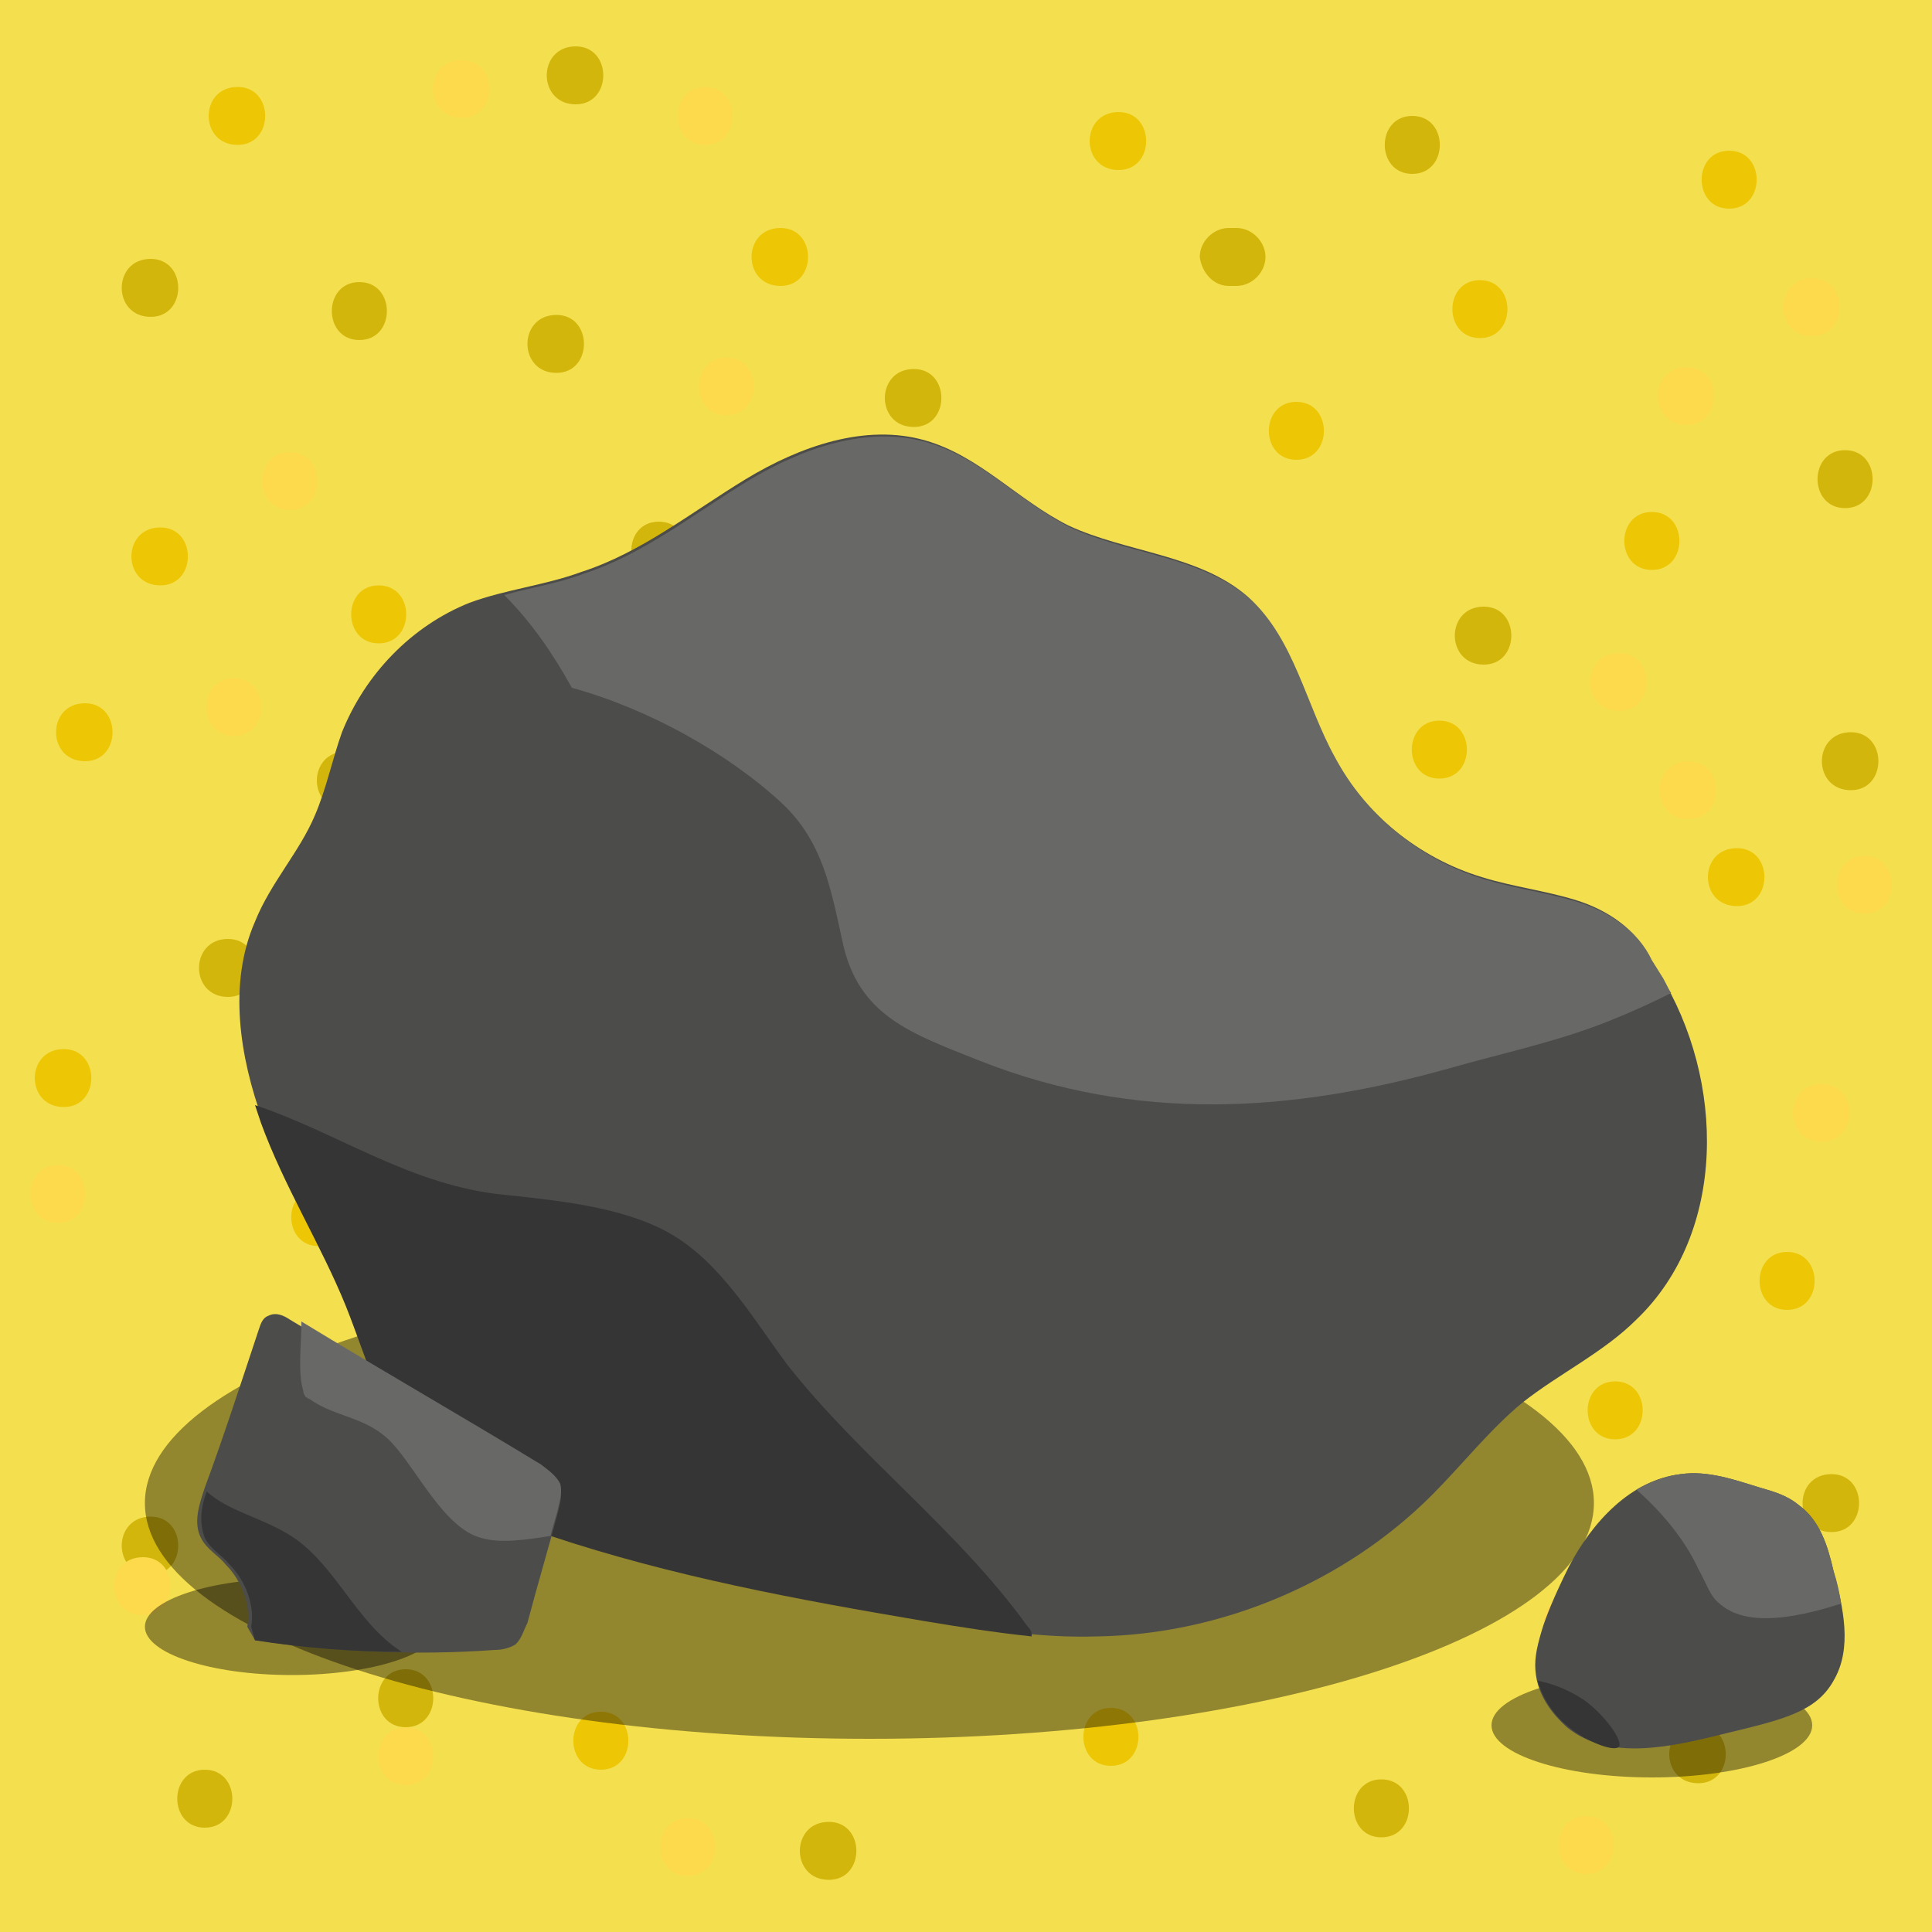
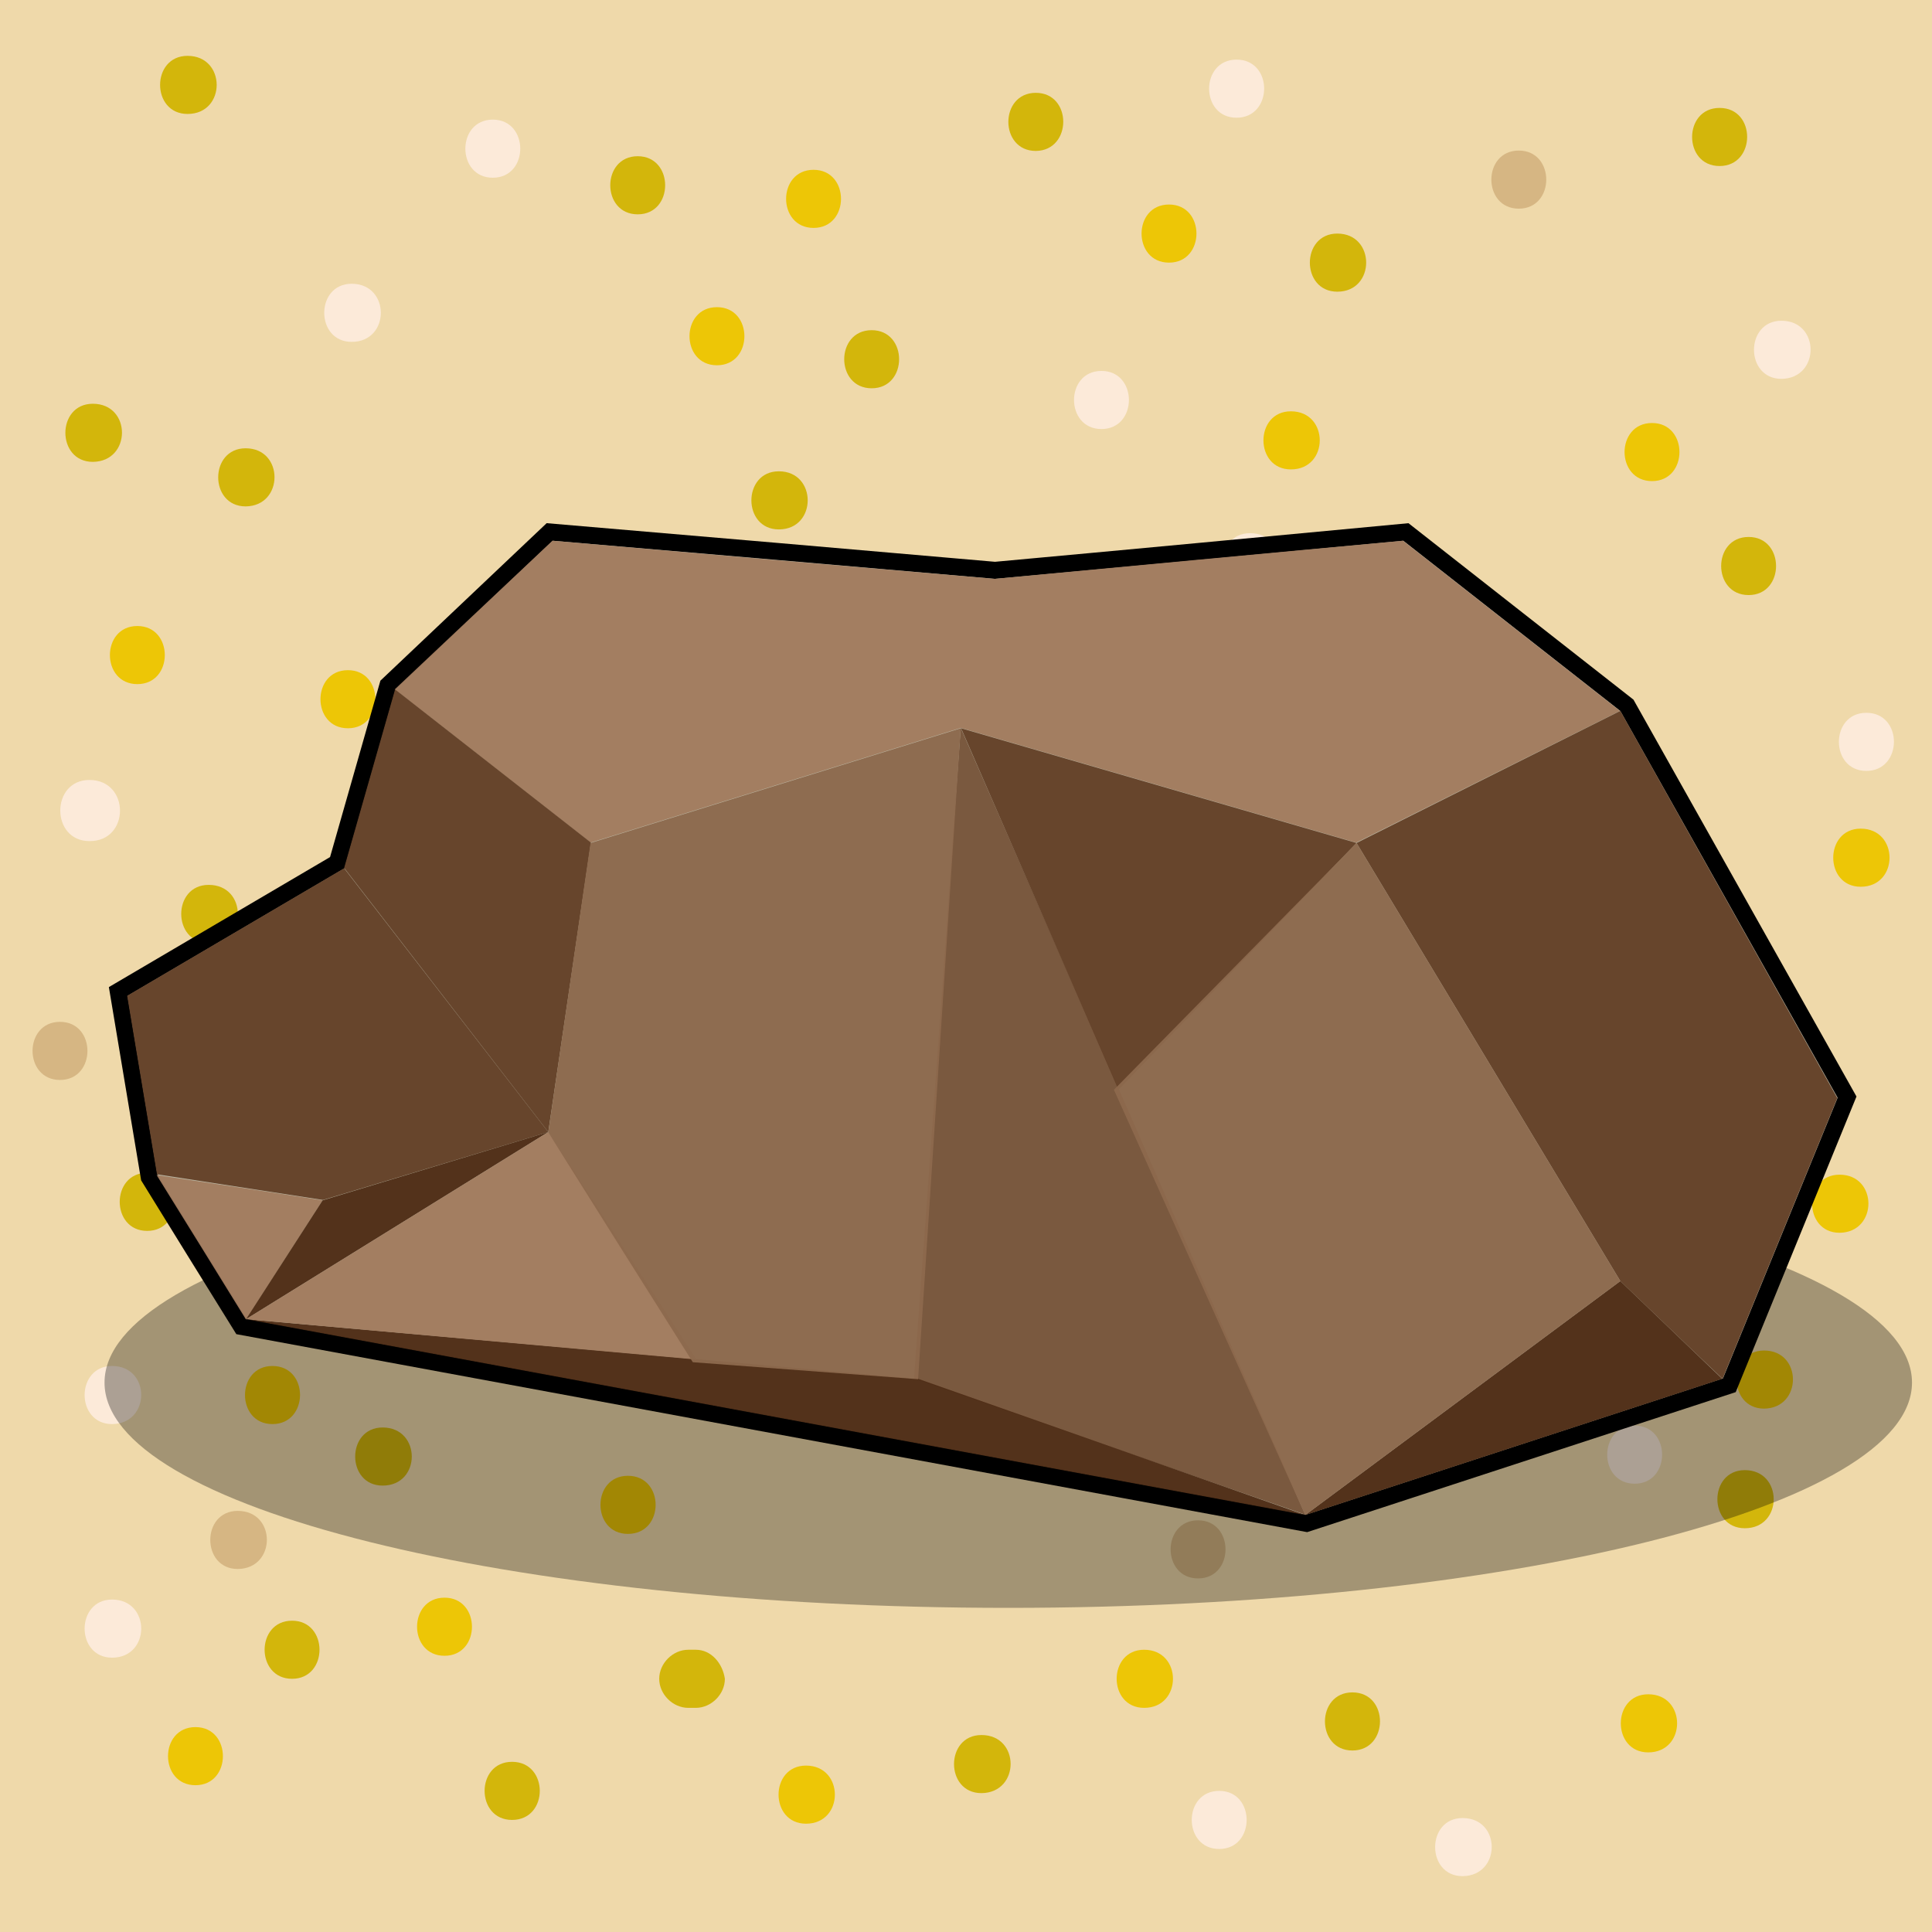
- <svg xmlns="http://www.w3.org/2000/svg" version="1.1" id="Слой_1" x="0px" y="0px" viewBox="0 0 100 100" style="enable-background:new 0 0 100 100;" xml:space="preserve">
+ <svg xmlns="http://www.w3.org/2000/svg" version="1.1" id="Слой_1" x="0px" y="0px" viewBox="0 0 512 512" style="enable-background:new 0 0 512 512;" xml:space="preserve">
  <style type="text/css">
- 	.st0{fill:#F4E04E;}
+ 	.st0{fill:#EFD9AA;}
	.st1{fill:none;stroke:#D3B60B;stroke-miterlimit:10;}
	.st2{fill:#D3B60B;}
	.st3{fill:#EDC606;}
- 	.st4{fill:#FCDA4C;}
- 	.st5{opacity:0.4;}
- 	.st6{fill:#4C4C4B;}
- 	.st7{fill:#686866;}
- 	.st8{fill:#353535;}
+ 	.st4{fill:#D6B683;}
+ 	.st5{fill:#FCEAD9;}
+ 	.st6{fill:#7F7F7F;}
+ 	.st7{opacity:0.32;}
+ 	.st8{fill:#4F2D16;stroke:#000000;stroke-width:9;stroke-miterlimit:10;}
+ 	.st9{opacity:0.96;fill:#C1BDAA;}
+ 	.st10{opacity:0.96;fill:#A27C5F;}
+ 	.st11{opacity:0.96;fill:#7F7F7F;}
+ 	.st12{opacity:0.96;fill:#644128;}
+ 	.st13{opacity:0.96;fill:#78553B;}
+ 	.st14{opacity:0.96;fill:#4F2D16;}
+ 	.st15{opacity:0.96;fill:#8D694D;}
</style>
-   <rect class="st0" width="100" height="100" />
-   <path class="st1" d="M45,50.8" />
-   <g>
-     <g>
-       <path class="st2" d="M47.3,22.1c1.9,0,1.9-3,0-3C45.3,19.1,45.3,22.1,47.3,22.1L47.3,22.1z" />
-     </g>
-   </g>
-   <g>
-     <g>
-       <path class="st2" d="M72,77.1c1.9,0,1.9-3,0-3S70.1,77.1,72,77.1L72,77.1z" />
-     </g>
-   </g>
-   <g>
-     <g>
-       <path class="st2" d="M71.5,95.1c1.9,0,1.9-3,0-3S69.6,95.1,71.5,95.1L71.5,95.1z" />
-     </g>
-   </g>
-   <g>
-     <g>
-       <path class="st2" d="M64.9,46c1.9,0,1.9-3,0-3C62.9,43,62.9,46,64.9,46L64.9,46z" />
-     </g>
-   </g>
-   <g>
-     <g>
-       <path class="st2" d="M72.8,57.6c1.9,0,1.9-3,0-3C70.8,54.6,70.8,57.6,72.8,57.6L72.8,57.6z" />
-     </g>
-   </g>
-   <g>
-     <g>
-       <path class="st2" d="M76.8,34.4c1.9,0,1.9-3,0-3C74.8,31.4,74.8,34.4,76.8,34.4L76.8,34.4z" />
-     </g>
-   </g>
-   <g>
-     <g>
-       <path class="st2" d="M95.5,26.3c1.9,0,1.9-3,0-3S93.6,26.3,95.5,26.3L95.5,26.3z" />
-     </g>
-   </g>
-   <g>
-     <g>
-       <path class="st2" d="M63.6,14.8c0.1,0,0.3,0,0.4,0c0.8,0,1.5-0.7,1.5-1.5s-0.7-1.5-1.5-1.5c-0.1,0-0.3,0-0.4,0    c-0.8,0-1.5,0.7-1.5,1.5C62.2,14.1,62.8,14.8,63.6,14.8L63.6,14.8z" />
-     </g>
-   </g>
-   <g>
-     <g>
-       <path class="st2" d="M37.4,74.1c1.9,0,1.9-3,0-3C35.4,71.1,35.4,74.1,37.4,74.1L37.4,74.1z" />
-     </g>
-   </g>
-   <g>
-     <g>
-       <path class="st2" d="M10.6,94.6c1.9,0,1.9-3,0-3S8.7,94.6,10.6,94.6L10.6,94.6z" />
-     </g>
-   </g>
-   <g>
-     <g>
-       <path class="st2" d="M32.1,60.4c1.9,0,1.9-3,0-3C30.2,57.4,30.2,60.4,32.1,60.4L32.1,60.4z" />
-     </g>
-   </g>
-   <g>
-     <g>
-       <path class="st2" d="M7.8,81.5c1.9,0,1.9-3,0-3C5.8,78.5,5.8,81.5,7.8,81.5L7.8,81.5z" />
-     </g>
-   </g>
-   <g>
-     <g>
-       <path class="st2" d="M21,89.4c1.9,0,1.9-3,0-3S19.1,89.4,21,89.4L21,89.4z" />
-     </g>
-   </g>
-   <g>
-     <g>
-       <path class="st2" d="M87.9,92.3c1.9,0,1.9-3,0-3C85.9,89.3,85.9,92.3,87.9,92.3L87.9,92.3z" />
-     </g>
-   </g>
-   <g>
-     <g>
-       <path class="st2" d="M50.6,84.1c1.9,0,1.9-3,0-3C48.7,81.1,48.7,84.1,50.6,84.1L50.6,84.1z" />
-     </g>
-   </g>
-   <g>
-     <g>
-       <path class="st2" d="M60.3,79.8c1.9,0,1.9-3,0-3C58.3,76.8,58.3,79.8,60.3,79.8L60.3,79.8z" />
-     </g>
-   </g>
-   <g>
-     <g>
-       <path class="st2" d="M94.8,79.3c1.9,0,1.9-3,0-3C92.8,76.3,92.8,79.3,94.8,79.3L94.8,79.3z" />
-     </g>
-   </g>
-   <g>
-     <g>
-       <path class="st2" d="M28.8,19.3c1.9,0,1.9-3,0-3C26.8,16.3,26.8,19.3,28.8,19.3L28.8,19.3z" />
-     </g>
-   </g>
-   <g>
-     <g>
-       <path class="st2" d="M60,33.5c1.9,0,1.9-3,0-3S58.1,33.5,60,33.5L60,33.5z" />
-     </g>
-   </g>
-   <g>
-     <g>
-       <path class="st2" d="M47.6,47.9c1.9,0,1.9-3,0-3C45.7,44.9,45.7,47.9,47.6,47.9L47.6,47.9z" />
-     </g>
-   </g>
-   <g>
-     <g>
-       <path class="st2" d="M34.1,30c1.9,0,1.9-3,0-3C32.2,27,32.2,30,34.1,30L34.1,30z" />
-     </g>
-   </g>
-   <g>
-     <g>
-       <path class="st2" d="M18.6,17.6c1.9,0,1.9-3,0-3S16.7,17.6,18.6,17.6L18.6,17.6z" />
-     </g>
-   </g>
-   <g>
-     <g>
-       <path class="st2" d="M7.8,16.4c1.9,0,1.9-3,0-3C5.8,13.4,5.8,16.4,7.8,16.4L7.8,16.4z" />
-     </g>
-   </g>
-   <g>
-     <g>
-       <path class="st2" d="M73.1,9c1.9,0,1.9-3,0-3S71.2,9,73.1,9L73.1,9z" />
-     </g>
-   </g>
-   <g>
-     <g>
-       <path class="st2" d="M11.8,51.6c1.9,0,1.9-3,0-3C9.8,48.6,9.8,51.6,11.8,51.6L11.8,51.6z" />
-     </g>
-   </g>
-   <g>
-     <g>
-       <path class="st3" d="M8.3,30.3c1.9,0,1.9-3,0-3C6.3,27.3,6.3,30.3,8.3,30.3L8.3,30.3z" />
-     </g>
-   </g>
-   <g>
-     <g>
-       <path class="st3" d="M32,47.3c1.9,0,1.9-3,0-3C30.1,44.3,30.1,47.3,32,47.3L32,47.3z" />
-     </g>
-   </g>
-   <g>
-     <g>
-       <path class="st3" d="M12.3,7.5c1.9,0,1.9-3,0-3C10.3,4.5,10.3,7.5,12.3,7.5L12.3,7.5z" />
-     </g>
-   </g>
-   <g>
-     <g>
-       <path class="st3" d="M46.4,33c1.9,0,1.9-3,0-3C44.4,30,44.4,33,46.4,33L46.4,33z" />
-     </g>
-   </g>
-   <g>
-     <g>
-       <path class="st3" d="M67.1,23.8c1.9,0,1.9-3,0-3S65.2,23.8,67.1,23.8L67.1,23.8z" />
-     </g>
-   </g>
-   <g>
-     <g>
-       <path class="st3" d="M85.5,29.5c1.9,0,1.9-3,0-3S83.6,29.5,85.5,29.5L85.5,29.5z" />
-     </g>
-   </g>
-   <g>
-     <g>
-       <path class="st3" d="M76.6,17.5c1.9,0,1.9-3,0-3S74.7,17.5,76.6,17.5L76.6,17.5z" />
-     </g>
-   </g>
-   <g>
-     <g>
-       <path class="st3" d="M89.5,10.8c1.9,0,1.9-3,0-3S87.6,10.8,89.5,10.8L89.5,10.8z" />
-     </g>
-   </g>
-   <g>
-     <g>
-       <path class="st3" d="M59.3,58.9c1.9,0,1.9-3,0-3C57.3,55.9,57.3,58.9,59.3,58.9L59.3,58.9z" />
-     </g>
-   </g>
-   <g>
-     <g>
-       <path class="st3" d="M22.9,52c1.9,0,1.9-3,0-3C20.9,49,20.9,52,22.9,52L22.9,52z" />
-     </g>
-   </g>
-   <g>
-     <g>
-       <path class="st3" d="M37,67c1.9,0,1.9-3,0-3S35.1,67,37,67L37,67z" />
-     </g>
-   </g>
-   <g>
-     <g>
-       <path class="st3" d="M31.1,91.6c1.9,0,1.9-3,0-3S29.2,91.6,31.1,91.6L31.1,91.6z" />
-     </g>
-   </g>
-   <g>
-     <g>
-       <path class="st3" d="M14.1,78.3c1.9,0,1.9-3,0-3S12.2,78.3,14.1,78.3L14.1,78.3z" />
-     </g>
-   </g>
-   <g>
-     <g>
-       <path class="st3" d="M49.8,70.9c1.9,0,1.9-3,0-3C47.8,67.9,47.8,70.9,49.8,70.9L49.8,70.9z" />
-     </g>
-   </g>
-   <g>
-     <g>
-       <path class="st3" d="M74.5,40.3c1.9,0,1.9-3,0-3S72.6,40.3,74.5,40.3L74.5,40.3z" />
-     </g>
-   </g>
-   <g>
-     <g>
-       <path class="st3" d="M57.5,91.4c1.9,0,1.9-3,0-3S55.6,91.4,57.5,91.4L57.5,91.4z" />
-     </g>
-   </g>
-   <g>
-     <g>
-       <path class="st3" d="M83.6,74.5c1.9,0,1.9-3,0-3S81.7,74.5,83.6,74.5L83.6,74.5z" />
-     </g>
-   </g>
-   <g>
-     <g>
-       <path class="st3" d="M89.9,46.9c1.9,0,1.9-3,0-3C87.9,43.9,87.9,46.9,89.9,46.9L89.9,46.9z" />
-     </g>
-   </g>
-   <g>
-     <g>
-       <path class="st3" d="M92.5,67.8c1.9,0,1.9-3,0-3S90.6,67.8,92.5,67.8L92.5,67.8z" />
-     </g>
-   </g>
-   <g>
-     <g>
-       <path class="st3" d="M19.6,33.3c1.9,0,1.9-3,0-3S17.7,33.3,19.6,33.3L19.6,33.3z" />
-     </g>
-   </g>
-   <g>
-     <g>
-       <path class="st3" d="M16.5,64.5c1.9,0,1.9-3,0-3S14.6,64.5,16.5,64.5L16.5,64.5z" />
-     </g>
-   </g>
-   <g>
-     <g>
-       <path class="st3" d="M3.3,57.3c1.9,0,1.9-3,0-3C1.3,54.3,1.3,57.3,3.3,57.3L3.3,57.3z" />
-     </g>
-   </g>
-   <g>
-     <g>
-       <path class="st3" d="M4.4,39.4c1.9,0,1.9-3,0-3C2.4,36.4,2.4,39.4,4.4,39.4L4.4,39.4z" />
-     </g>
-   </g>
-   <g>
-     <g>
-       <path class="st3" d="M40.4,14.8c1.9,0,1.9-3,0-3C38.4,11.8,38.4,14.8,40.4,14.8L40.4,14.8z" />
-     </g>
-   </g>
-   <g>
-     <g>
-       <path class="st3" d="M57.9,8.8c1.9,0,1.9-3,0-3C55.9,5.8,55.9,8.8,57.9,8.8L57.9,8.8z" />
-     </g>
-   </g>
-   <g>
-     <g>
-       <path class="st4" d="M37.6,21.5c1.9,0,1.9-3,0-3C35.7,18.5,35.7,21.5,37.6,21.5L37.6,21.5z" />
-     </g>
-   </g>
-   <g>
-     <g>
-       <path class="st4" d="M65.9,54.4c1.9,0,1.9-3,0-3C63.9,51.4,63.9,54.4,65.9,54.4L65.9,54.4z" />
-     </g>
-   </g>
-   <g>
-     <g>
-       <path class="st4" d="M80.6,53.4c1.9,0,1.9-3,0-3S78.7,53.4,80.6,53.4L80.6,53.4z" />
-     </g>
-   </g>
-   <g>
-     <g>
-       <path class="st4" d="M83.8,36.8c1.9,0,1.9-3,0-3C81.8,33.8,81.8,36.8,83.8,36.8L83.8,36.8z" />
-     </g>
-   </g>
-   <g>
-     <g>
-       <path class="st4" d="M49.8,64.5c1.9,0,1.9-3,0-3C47.8,61.5,47.8,64.5,49.8,64.5L49.8,64.5z" />
-     </g>
-   </g>
-   <g>
-     <g>
-       <path class="st4" d="M93.8,17.4c1.9,0,1.9-3,0-3C91.8,14.4,91.8,17.4,93.8,17.4L93.8,17.4z" />
-     </g>
-   </g>
-   <g>
-     <g>
-       <path class="st4" d="M87.3,22c1.9,0,1.9-3,0-3C85.3,19,85.3,22,87.3,22L87.3,22z" />
-     </g>
-   </g>
-   <g>
-     <g>
-       <path class="st4" d="M36.5,7.5c1.9,0,1.9-3,0-3S34.6,7.5,36.5,7.5L36.5,7.5z" />
-     </g>
-   </g>
-   <g>
-     <g>
-       <path class="st4" d="M81.4,85.5c1.9,0,1.9-3,0-3C79.4,82.5,79.4,85.5,81.4,85.5L81.4,85.5z" />
-     </g>
-   </g>
-   <g>
-     <g>
-       <path class="st4" d="M82.1,97c1.9,0,1.9-3,0-3S80.2,97,82.1,97L82.1,97z" />
-     </g>
-   </g>
-   <g>
-     <g>
-       <path class="st4" d="M42.6,62c1.9,0,1.9-3,0-3C40.7,59,40.7,62,42.6,62L42.6,62z" />
-     </g>
-   </g>
-   <g>
-     <g>
-       <path class="st4" d="M56.6,69c1.9,0,1.9-3,0-3C54.7,66,54.7,69,56.6,69L56.6,69z" />
-     </g>
-   </g>
-   <g>
-     <g>
-       <path class="st4" d="M21,92.4c1.9,0,1.9-3,0-3S19.1,92.4,21,92.4L21,92.4z" />
-     </g>
-   </g>
-   <g>
-     <g>
-       <path class="st4" d="M35.6,97.1c1.9,0,1.9-3,0-3C33.7,94.1,33.7,97.1,35.6,97.1L35.6,97.1z" />
-     </g>
-   </g>
-   <g>
-     <g>
-       <path class="st4" d="M7.4,83.6c1.9,0,1.9-3,0-3C5.4,80.6,5.4,83.6,7.4,83.6L7.4,83.6z" />
-     </g>
-   </g>
-   <g>
-     <g>
-       <path class="st4" d="M25.4,61.1c1.9,0,1.9-3,0-3C23.4,58.1,23.4,61.1,25.4,61.1L25.4,61.1z" />
-     </g>
-   </g>
-   <g>
-     <g>
-       <path class="st4" d="M34.9,72.6c1.9,0,1.9-3,0-3C32.9,69.6,32.9,72.6,34.9,72.6L34.9,72.6z" />
-     </g>
-   </g>
-   <g>
-     <g>
-       <path class="st4" d="M3,63.3c1.9,0,1.9-3,0-3S1.1,63.3,3,63.3L3,63.3z" />
-     </g>
-   </g>
-   <g>
-     <g>
-       <path class="st4" d="M15,26.4c1.9,0,1.9-3,0-3S13.1,26.4,15,26.4L15,26.4z" />
-     </g>
-   </g>
-   <g>
-     <g>
-       <path class="st4" d="M87.4,42.4c1.9,0,1.9-3,0-3C85.4,39.4,85.4,42.4,87.4,42.4L87.4,42.4z" />
-     </g>
-   </g>
-   <g>
-     <g>
-       <path class="st4" d="M94.3,59.1c1.9,0,1.9-3,0-3C92.3,56.1,92.3,59.1,94.3,59.1L94.3,59.1z" />
-     </g>
-   </g>
-   <g>
-     <g>
-       <path class="st4" d="M96.5,47.3c1.9,0,1.9-3,0-3S94.6,47.3,96.5,47.3L96.5,47.3z" />
-     </g>
-   </g>
-   <g>
-     <g>
-       <path class="st4" d="M23.9,6.1c1.9,0,1.9-3,0-3C21.9,3.1,21.9,6.1,23.9,6.1L23.9,6.1z" />
-     </g>
-   </g>
-   <g>
-     <g>
-       <path class="st4" d="M12.1,38.1c1.9,0,1.9-3,0-3S10.2,38.1,12.1,38.1L12.1,38.1z" />
-     </g>
-   </g>
-   <g>
-     <g>
-       <path class="st2" d="M17.9,41.9c1.9,0,1.9-3,0-3C15.9,38.9,15.9,41.9,17.9,41.9L17.9,41.9z" />
-     </g>
-   </g>
-   <g>
-     <g>
-       <path class="st2" d="M85.1,61.9c1.9,0,1.9-3,0-3S83.2,61.9,85.1,61.9L85.1,61.9z" />
-     </g>
-   </g>
-   <g>
-     <g>
-       <path class="st2" d="M95.8,40.9c1.9,0,1.9-3,0-3C93.8,37.9,93.8,40.9,95.8,40.9L95.8,40.9z" />
-     </g>
-   </g>
-   <g>
-     <g>
-       <path class="st2" d="M29.8,5.4c1.9,0,1.9-3,0-3C27.8,2.4,27.8,5.4,29.8,5.4L29.8,5.4z" />
-     </g>
-   </g>
-   <g>
-     <g>
-       <path class="st2" d="M42.9,97.3c1.9,0,1.9-3,0-3C40.9,94.3,40.9,97.3,42.9,97.3L42.9,97.3z" />
-     </g>
-   </g>
-   <ellipse id="shadow_2_" class="st5" cx="85.5" cy="89.3" rx="8.3" ry="2.7" />
-   <ellipse id="shadow_3_" class="st5" cx="15.1" cy="84.2" rx="7.6" ry="2.5" />
-   <ellipse id="shadow_1_" class="st5" cx="45" cy="77.8" rx="37.5" ry="12.2" />
-   <g>
-     <path class="st6" d="M85.4,49.6c-0.7-1.5-2.2-2.5-3.8-3c-1.6-0.5-3.3-0.7-4.9-1.2c-3.3-1-6.1-3.3-7.7-6.3c-1.5-2.7-2.1-6.1-4.4-8.2   c-2.5-2.2-6.3-2.3-9.3-3.7c-2.6-1.3-4.6-3.6-7.4-4.4c-3.1-0.9-6.5,0.3-9.3,2s-5.4,3.8-8.5,4.8c-1.9,0.7-3.9,0.9-5.8,1.6   c-3,1.2-5.4,3.7-6.6,6.7c-0.5,1.4-0.8,2.9-1.4,4.3c-0.8,1.9-2.3,3.5-3.1,5.5c-1.4,3.2-0.8,7,0.4,10.3s3.1,6.3,4.4,9.5   c1.2,3,2,6.3,4.4,8.6c1.7,1.6,3.9,2.5,6.2,3.3c6.3,2.1,12.8,3.3,19.3,4.4c2.9,0.5,5.9,1,8.9,0.9c6.4-0.1,12.8-2.8,17.3-7.3   c1.6-1.6,3-3.4,4.7-4.8c1.9-1.5,4.2-2.6,5.9-4.3c4.7-4.5,4.6-12.4,1.2-17.9L85.4,49.6z" />
-   </g>
-   <g>
-     <path class="st7" d="M40.5,41.6c2.1,2,2.5,4.4,3.1,7.1c0.8,3.9,3.6,4.8,7.1,6.2c8.1,3.2,16.1,2.7,24.3,0.4c2.8-0.8,5.7-1.4,8.4-2.5   c1-0.4,2.1-0.9,3.1-1.4l0,0c-0.2-0.3-0.3-0.6-0.5-0.9l-0.5-0.8c-0.7-1.5-2.2-2.5-3.8-3s-3.3-0.7-4.9-1.2c-3.3-1-6.1-3.3-7.7-6.3   c-1.5-2.7-2.1-6.1-4.4-8.2c-2.5-2.2-6.3-2.3-9.3-3.7c-2.6-1.3-4.6-3.6-7.4-4.4c-3.1-0.9-6.5,0.3-9.3,2s-5.4,3.8-8.5,4.8   c-1.3,0.5-2.7,0.7-4.1,1.1c1.4,1.4,2.5,3,3.5,4.8C33.6,36.7,37.7,39,40.5,41.6z" />
-   </g>
-   <g>
-     <path class="st8" d="M53.2,84.2c-3.6-5-8.6-8.7-12.4-13.5c-1.8-2.4-3.5-5.4-6.2-6.9c-2.5-1.4-6.1-1.7-8.9-2   c-4.7-0.6-8.3-3.2-12.5-4.6c0.1,0.3,0.2,0.6,0.3,0.9c1.2,3.3,3.1,6.3,4.4,9.5c1.2,3,2,6.3,4.4,8.6c1.7,1.6,3.9,2.5,6.2,3.3   c6.3,2.1,12.8,3.3,19.3,4.4c1.8,0.3,3.7,0.6,5.6,0.8C53.4,84.4,53.3,84.3,53.2,84.2z" />
-   </g>
-   <g>
-     <path class="st6" d="M81.1,89.4c2.2,1.8,5.5,1,8.3,0.3c2.9-0.7,4.6-1.1,5.5-2.7c1-1.7,0.5-3.8,0-5.7c-0.3-1.3-0.7-2.6-1.8-3.4   c-0.6-0.5-1.3-0.7-2-0.9c-1.3-0.4-2.7-0.9-4.1-0.7c-2.6,0.3-4.6,2.5-5.8,4.8c-0.7,1.4-1.2,2.6-1.4,3.3c-0.3,1-0.4,1.6-0.3,2.3   C79.7,88.2,80.9,89.2,81.1,89.4z" />
-   </g>
-   <g>
-     <path class="st8" d="M83.8,90.4c0.2-0.3-0.7-1.6-1.8-2.4c-0.9-0.6-1.8-0.9-2.4-1c0.3,1.2,1.2,2.1,1.5,2.3c0,0,0,0,0.1,0.1   C82.2,90.2,83.6,90.7,83.8,90.4z" />
-   </g>
-   <g>
-     <path class="st7" d="M87.9,81.2c0.5,0.9,0.6,1.4,1.1,1.8c0.9,0.8,2.6,1.2,6.3,0c-0.1-0.6-0.2-1.1-0.4-1.7c-0.3-1.3-0.7-2.6-1.8-3.4   c-0.6-0.5-1.3-0.7-2-0.9c-1.3-0.4-2.7-0.9-4.1-0.7c-0.8,0.1-1.6,0.4-2.3,0.8C86.4,78.6,87.4,80.1,87.9,81.2z" />
-   </g>
-   <g>
-     <g>
-       <path class="st6" d="M13.2,84.9c4.1,0.6,8.3,0.8,12.4,0.5c0.4,0,0.8-0.1,1.1-0.3c0.3-0.3,0.4-0.7,0.6-1.1c0.5-1.9,1.1-3.9,1.6-5.8    c0.1-0.4,0.2-0.8,0.1-1.2c-0.2-0.4-0.6-0.7-1-1c-4.3-2.6-8.7-5.1-13-7.7c-0.3-0.2-0.7-0.4-1.1-0.2c-0.3,0.1-0.4,0.4-0.5,0.7    c-0.9,2.7-1.8,5.5-2.8,8.2c-0.3,0.9-0.6,1.8-0.2,2.6c0.3,0.6,0.9,0.9,1.3,1.4c0.8,0.8,1.3,2.1,1.1,3.2" />
-     </g>
-     <g>
-       <path class="st7" d="M15.7,72c0,0.2,0.1,0.2,0.1,0.3c0.1,0,0.1,0.1,0.2,0.1c1.4,1,3,0.9,4.3,2.3s2.7,4.4,4.6,4.9    c1,0.3,2.3,0.1,3.6-0.1c0.1-0.5,0.3-1,0.4-1.5c0.1-0.4,0.2-0.8,0.1-1.2c-0.2-0.4-0.6-0.7-1-1c-4.1-2.5-8.3-4.9-12.4-7.4    C15.6,69.7,15.4,71,15.7,72z" />
-     </g>
-     <g>
-       <path class="st8" d="M14.9,79.4c-1.5-0.9-3.1-1.2-4.2-2.2c-0.3,0.8-0.4,1.6-0.1,2.4c0.3,0.6,0.9,0.9,1.3,1.4    c0.8,0.8,1.3,2.1,1.1,3.2l0.2,0.7c2.5,0.4,5.1,0.6,7.6,0.6C18.4,84,17.3,80.8,14.9,79.4z" />
-     </g>
+   <rect x="-1" class="st0" width="513" height="513" />
+   <path class="st1" d="M229.9,260.6" />
+   <g>
+     <g>
+       <path class="st2" d="M462.4,389.6c-9.7,0-9.7,15.4,0,15.4C472.6,405,472.6,389.6,462.4,389.6L462.4,389.6z" />
+     </g>
+   </g>
+   <g>
+     <g>
+       <path class="st2" d="M254,220.6c-9.7,0-9.7,15.4,0,15.4C263.7,236,263.7,220.6,254,220.6L254,220.6z" />
+     </g>
+   </g>
+   <g>
+     <g>
+       <path class="st2" d="M231,87.5c-9.7,0-9.7,15.4,0,15.4S240.7,87.5,231,87.5L231,87.5z" />
+     </g>
+   </g>
+   <g>
+     <g>
+       <path class="st2" d="M65.1,118.8c-9.7,0-9.7,15.4,0,15.4C75.3,134.1,75.3,118.8,65.1,118.8L65.1,118.8z" />
+     </g>
+   </g>
+   <g>
+     <g>
+       <path class="st2" d="M137.3,218.1c-9.7,0-9.7,15.4,0,15.4C147.5,233.4,147.5,218.1,137.3,218.1L137.3,218.1z" />
+     </g>
+   </g>
+   <g>
+     <g>
+       <path class="st2" d="M55.3,234.5c-9.7,0-9.7,15.4,0,15.4C65.6,249.8,65.6,234.5,55.3,234.5L55.3,234.5z" />
+     </g>
+   </g>
+   <g>
+     <g>
+       <path class="st2" d="M77.4,429.5c-9.7,0-9.7,15.4,0,15.4S87.1,429.5,77.4,429.5L77.4,429.5z" />
+     </g>
+   </g>
+   <g>
+     <g>
+       <path class="st2" d="M184.4,437.2c-0.5,0-1.5,0-2,0c-4.1,0-7.7,3.6-7.7,7.7s3.6,7.7,7.7,7.7c0.5,0,1.5,0,2,0    c4.1,0,7.7-3.6,7.7-7.7C191.5,440.8,188.5,437.2,184.4,437.2L184.4,437.2z" />
+     </g>
+   </g>
+   <g>
+     <g>
+       <path class="st2" d="M354.4,61.9c-9.7,0-9.7,15.4,0,15.4C364.6,77.3,364.6,61.9,354.4,61.9L354.4,61.9z" />
+     </g>
+   </g>
+   <g>
+     <g>
+       <path class="st2" d="M455.7,28.6c-9.7,0-9.7,15.4,0,15.4S465.5,28.6,455.7,28.6L455.7,28.6z" />
+     </g>
+   </g>
+   <g>
+     <g>
+       <path class="st2" d="M463.4,142.3c-9.7,0-9.7,15.4,0,15.4S473.1,142.3,463.4,142.3L463.4,142.3z" />
+     </g>
+   </g>
+   <g>
+     <g>
+       <path class="st2" d="M377.9,146.9c-9.7,0-9.7,15.4,0,15.4C388.1,162.3,388.1,146.9,377.9,146.9L377.9,146.9z" />
+     </g>
+   </g>
+   <g>
+     <g>
+       <path class="st2" d="M274.5,24.6c-9.7,0-9.7,15.4,0,15.4C284.2,39.9,284.2,24.6,274.5,24.6L274.5,24.6z" />
+     </g>
+   </g>
+   <g>
+     <g>
+       <path class="st2" d="M49.7,14.8c-9.7,0-9.7,15.4,0,15.4C60,30.2,60,14.8,49.7,14.8L49.7,14.8z" />
+     </g>
+   </g>
+   <g>
+     <g>
+       <path class="st2" d="M169,41.4c-9.7,0-9.7,15.4,0,15.4C178.7,56.8,178.7,41.4,169,41.4L169,41.4z" />
+     </g>
+   </g>
+   <g>
+     <g>
+       <path class="st2" d="M206.4,124.9c-9.7,0-9.7,15.4,0,15.4C216.6,140.3,216.6,124.9,206.4,124.9L206.4,124.9z" />
+     </g>
+   </g>
+   <g>
+     <g>
+       <path class="st2" d="M24.6,107c-9.7,0-9.7,15.4,0,15.4C34.9,122.3,34.9,107,24.6,107L24.6,107z" />
+     </g>
+   </g>
+   <g>
+     <g>
+       <path class="st2" d="M101.4,378.3c-9.7,0-9.7,15.4,0,15.4C111.7,393.7,111.7,378.3,101.4,378.3L101.4,378.3z" />
+     </g>
+   </g>
+   <g>
+     <g>
+       <path class="st2" d="M39,310.8c-9.7,0-9.7,15.4,0,15.4S48.7,310.8,39,310.8L39,310.8z" />
+     </g>
+   </g>
+   <g>
+     <g>
+       <path class="st2" d="M307.2,359.9c-9.7,0-9.7,15.4,0,15.4C317,375.3,317,359.9,307.2,359.9L307.2,359.9z" />
+     </g>
+   </g>
+   <g>
+     <g>
+       <path class="st2" d="M186.9,308.2c-9.7,0-9.7,15.4,0,15.4C196.7,323.6,196.7,308.2,186.9,308.2L186.9,308.2z" />
+     </g>
+   </g>
+   <g>
+     <g>
+       <path class="st2" d="M358.4,448.5c-9.7,0-9.7,15.4,0,15.4S368.2,448.5,358.4,448.5L358.4,448.5z" />
+     </g>
+   </g>
+   <g>
+     <g>
+       <path class="st2" d="M260.1,459.8c-9.7,0-9.7,15.4,0,15.4C270.4,475.1,270.4,459.8,260.1,459.8L260.1,459.8z" />
+     </g>
+   </g>
+   <g>
+     <g>
+       <path class="st2" d="M135.7,466.9c-9.7,0-9.7,15.4,0,15.4C145.5,482.3,145.5,466.9,135.7,466.9L135.7,466.9z" />
+     </g>
+   </g>
+   <g>
+     <g>
+       <path class="st2" d="M449.6,248.8c-9.7,0-9.7,15.4,0,15.4C459.8,264.2,459.8,248.8,449.6,248.8L449.6,248.8z" />
+     </g>
+   </g>
+   <g>
+     <g>
+       <path class="st3" d="M467.5,357.9c-9.7,0-9.7,15.4,0,15.4C477.7,373.2,477.7,357.9,467.5,357.9L467.5,357.9z" />
+     </g>
+   </g>
+   <g>
+     <g>
+       <path class="st3" d="M346.2,270.8c-9.7,0-9.7,15.4,0,15.4S355.9,270.8,346.2,270.8L346.2,270.8z" />
+     </g>
+   </g>
+   <g>
+     <g>
+       <path class="st3" d="M436.8,449c-9.7,0-9.7,15.4,0,15.4C447,464.4,447,449,436.8,449L436.8,449z" />
+     </g>
+   </g>
+   <g>
+     <g>
+       <path class="st3" d="M246.8,333.8c-9.7,0-9.7,15.4,0,15.4C257.1,349.2,257.1,333.8,246.8,333.8L246.8,333.8z" />
+     </g>
+   </g>
+   <g>
+     <g>
+       <path class="st3" d="M166.4,391.1c-9.7,0-9.7,15.4,0,15.4C176.2,406.5,176.2,391.1,166.4,391.1L166.4,391.1z" />
+     </g>
+   </g>
+   <g>
+     <g>
+       <path class="st3" d="M72.2,362c-9.7,0-9.7,15.4,0,15.4S82,362,72.2,362L72.2,362z" />
+     </g>
+   </g>
+   <g>
+     <g>
+       <path class="st3" d="M117.8,423.4c-9.7,0-9.7,15.4,0,15.4S127.5,423.4,117.8,423.4L117.8,423.4z" />
+     </g>
+   </g>
+   <g>
+     <g>
+       <path class="st3" d="M51.8,457.7c-9.7,0-9.7,15.4,0,15.4S61.5,457.7,51.8,457.7L51.8,457.7z" />
+     </g>
+   </g>
+   <g>
+     <g>
+       <path class="st3" d="M170.5,267.8c-9.7,0-9.7,15.4,0,15.4C180.8,283.1,180.8,267.8,170.5,267.8L170.5,267.8z" />
+     </g>
+   </g>
+   <g>
+     <g>
+       <path class="st3" d="M264.8,246.8c-9.7,0-9.7,15.4,0,15.4C275,262.1,275,246.8,264.8,246.8L264.8,246.8z" />
+     </g>
+   </g>
+   <g>
+     <g>
+       <path class="st3" d="M320.6,170c-9.7,0-9.7,15.4,0,15.4S330.3,170,320.6,170L320.6,170z" />
+     </g>
+   </g>
+   <g>
+     <g>
+       <path class="st3" d="M309.8,54.2c-9.7,0-9.7,15.4,0,15.4S319.5,54.2,309.8,54.2L309.8,54.2z" />
+     </g>
+   </g>
+   <g>
+     <g>
+       <path class="st3" d="M437.8,112.1c-9.7,0-9.7,15.4,0,15.4S447.5,112.1,437.8,112.1L437.8,112.1z" />
+     </g>
+   </g>
+   <g>
+     <g>
+       <path class="st3" d="M342.1,109c-9.7,0-9.7,15.4,0,15.4C352.3,124.4,352.3,109,342.1,109L342.1,109z" />
+     </g>
+   </g>
+   <g>
+     <g>
+       <path class="st3" d="M190,81.4c-9.7,0-9.7,15.4,0,15.4S199.7,81.4,190,81.4L190,81.4z" />
+     </g>
+   </g>
+   <g>
+     <g>
+       <path class="st3" d="M215.6,45c-9.7,0-9.7,15.4,0,15.4S225.3,45,215.6,45L215.6,45z" />
+     </g>
+   </g>
+   <g>
+     <g>
+       <path class="st3" d="M92.2,177.6c-9.7,0-9.7,15.4,0,15.4S101.9,177.6,92.2,177.6L92.2,177.6z" />
+     </g>
+   </g>
+   <g>
+     <g>
+       <path class="st3" d="M49.7,272.9c-9.7,0-9.7,15.4,0,15.4C60,288.2,60,272.9,49.7,272.9L49.7,272.9z" />
+     </g>
+   </g>
+   <g>
+     <g>
+       <path class="st3" d="M36.4,165.9c-9.7,0-9.7,15.4,0,15.4S46.1,165.9,36.4,165.9L36.4,165.9z" />
+     </g>
+   </g>
+   <g>
+     <g>
+       <path class="st3" d="M409.6,342.5c-9.7,0-9.7,15.4,0,15.4S419.4,342.5,409.6,342.5L409.6,342.5z" />
+     </g>
+   </g>
+   <g>
+     <g>
+       <path class="st3" d="M425.5,182.8c-9.7,0-9.7,15.4,0,15.4C435.2,198.1,435.2,182.8,425.5,182.8L425.5,182.8z" />
+     </g>
+   </g>
+   <g>
+     <g>
+       <path class="st3" d="M493.1,219.6c-9.7,0-9.7,15.4,0,15.4C503.3,235,503.3,219.6,493.1,219.6L493.1,219.6z" />
+     </g>
+   </g>
+   <g>
+     <g>
+       <path class="st3" d="M487.5,311.3c-9.7,0-9.7,15.4,0,15.4C497.7,326.6,497.7,311.3,487.5,311.3L487.5,311.3z" />
+     </g>
+   </g>
+   <g>
+     <g>
+       <path class="st3" d="M303.2,437.2c-9.7,0-9.7,15.4,0,15.4C313.4,452.6,313.4,437.2,303.2,437.2L303.2,437.2z" />
+     </g>
+   </g>
+   <g>
+     <g>
+       <path class="st3" d="M213.6,467.9c-9.7,0-9.7,15.4,0,15.4C223.8,483.3,223.8,467.9,213.6,467.9L213.6,467.9z" />
+     </g>
+   </g>
+   <g>
+     <g>
+       <path class="st4" d="M317.5,402.9c-9.7,0-9.7,15.4,0,15.4S327.2,402.9,317.5,402.9L317.5,402.9z" />
+     </g>
+   </g>
+   <g>
+     <g>
+       <path class="st4" d="M172.6,234.5c-9.7,0-9.7,15.4,0,15.4C182.8,249.8,182.8,234.5,172.6,234.5L172.6,234.5z" />
+     </g>
+   </g>
+   <g>
+     <g>
+       <path class="st4" d="M97.3,239.6c-9.7,0-9.7,15.4,0,15.4S107.1,239.6,97.3,239.6L97.3,239.6z" />
+     </g>
+   </g>
+   <g>
+     <g>
+       <path class="st5" d="M80.5,327.4c-10.3,0-10.3,16.2,0,16.2C91.3,343.6,91.3,327.4,80.5,327.4L80.5,327.4z" />
+     </g>
+   </g>
+   <g>
+     <g>
+       <path class="st5" d="M29.7,362c-9.7,0-9.7,15.4,0,15.4C40,377.3,40,362,29.7,362L29.7,362z" />
+     </g>
+   </g>
+   <g>
+     <g>
+       <path class="st5" d="M29.7,423.9c-9.7,0-9.7,15.4,0,15.4C40,439.3,40,423.9,29.7,423.9L29.7,423.9z" />
+     </g>
+   </g>
+   <g>
+     <g>
+       <path class="st4" d="M63,400.4c-9.7,0-9.7,15.4,0,15.4C73.3,415.7,73.3,400.4,63,400.4L63,400.4z" />
+     </g>
+   </g>
+   <g>
+     <g>
+       <path class="st5" d="M323.1,474.6c-9.7,0-9.7,15.4,0,15.4C332.8,490,332.8,474.6,323.1,474.6L323.1,474.6z" />
+     </g>
+   </g>
+   <g>
+     <g>
+       <path class="st5" d="M93.2,75.2c-9.7,0-9.7,15.4,0,15.4C103.5,90.6,103.5,75.2,93.2,75.2L93.2,75.2z" />
+     </g>
+   </g>
+   <g>
+     <g>
+       <path class="st5" d="M130.6,31.7c-9.7,0-9.7,15.4,0,15.4S140.3,31.7,130.6,31.7L130.6,31.7z" />
+     </g>
+   </g>
+   <g>
+     <g>
+       <path class="st5" d="M291.9,98.3c-9.7,0-9.7,15.4,0,15.4S301.6,98.3,291.9,98.3L291.9,98.3z" />
+     </g>
+   </g>
+   <g>
+     <g>
+       <path class="st5" d="M220.2,159.7c-9.7,0-9.7,15.4,0,15.4C229.9,175.1,229.9,159.7,220.2,159.7L220.2,159.7z" />
+     </g>
+   </g>
+   <g>
+     <g>
+       <path class="st4" d="M402.5,39.9c-9.7,0-9.7,15.4,0,15.4S412.2,39.9,402.5,39.9L402.5,39.9z" />
+     </g>
+   </g>
+   <g>
+     <g>
+       <path class="st5" d="M327.7,15.8c-9.7,0-9.7,15.4,0,15.4S337.5,15.8,327.7,15.8L327.7,15.8z" />
+     </g>
+   </g>
+   <g>
+     <g>
+       <path class="st5" d="M472.1,85c-9.7,0-9.7,15.4,0,15.4C482.4,100.3,482.4,85,472.1,85L472.1,85z" />
+     </g>
+   </g>
+   <g>
+     <g>
+       <path class="st5" d="M380,200.2c-9.7,0-9.7,15.4,0,15.4C390.2,215.5,390.2,200.2,380,200.2L380,200.2z" />
+     </g>
+   </g>
+   <g>
+     <g>
+       <path class="st5" d="M331.3,141.3c-9.7,0-9.7,15.4,0,15.4C341.6,156.6,341.6,141.3,331.3,141.3L331.3,141.3z" />
+     </g>
+   </g>
+   <g>
+     <g>
+       <path class="st5" d="M494.6,188.9c-9.7,0-9.7,15.4,0,15.4S504.4,188.9,494.6,188.9L494.6,188.9z" />
+     </g>
+   </g>
+   <g>
+     <g>
+       <path class="st5" d="M433.2,377.8c-9.7,0-9.7,15.4,0,15.4S442.9,377.8,433.2,377.8L433.2,377.8z" />
+     </g>
+   </g>
+   <g>
+     <g>
+       <path class="st5" d="M61,297.1c-10.3,0-10.3,16.2,0,16.2C71.9,313.3,71.9,297.1,61,297.1L61,297.1z" />
+     </g>
+   </g>
+   <g>
+     <g>
+       <path class="st5" d="M23.7,206.7c-10.3,0-10.3,16.2,0,16.2C34.5,223,34.5,206.7,23.7,206.7L23.7,206.7z" />
+     </g>
+   </g>
+   <g>
+     <g>
+       <path class="st4" d="M15.9,270.8c-9.7,0-9.7,15.4,0,15.4S25.6,270.8,15.9,270.8L15.9,270.8z" />
+     </g>
+   </g>
+   <g>
+     <g>
+       <path class="st5" d="M387.6,481.8c-9.7,0-9.7,15.4,0,15.4C397.9,497.1,397.9,481.8,387.6,481.8L387.6,481.8z" />
+     </g>
+   </g>
+   <g>
+     <g>
+       <path class="st5" d="M448,317.9c-9.7,0-9.7,15.4,0,15.4S457.8,317.9,448,317.9L448,317.9z" />
+     </g>
+   </g>
+   <g>
+     <path class="st6" d="M272.7,434.2" />
+     <ellipse class="st7" cx="267.2" cy="366.4" rx="239.5" ry="59.7" />
+     <path class="st8" d="M429.4,188.4l-28.7-22.5c-9.6-7.5-19.2-15.1-28.8-22.6c-36.1,3.4-72.1,6.8-108.2,10.1   c-39.1-3.4-78.2-6.8-117.2-10.1l-41.7,39.5c-4.5,15.8-9,31.6-13.5,47.3c-19.2,11.3-38.3,22.5-57.5,33.8l7.9,47.3   c7.9,12.8,15.8,25.6,23.7,38.3c93.6,17.3,187.1,34.6,280.7,51.9l110.5-36.1c10.1-24.8,20.3-49.6,30.4-74.4L429.4,188.4z" />
+     <path class="st9" d="M429.4,188.4l-28.7-22.5c-9.6-7.5-19.2-15.1-28.8-22.6c-36.1,3.4-72.1,6.8-108.2,10.1   c-39.1-3.4-78.2-6.8-117.2-10.1l-41.7,39.5c-4.5,15.8-9,31.6-13.5,47.3c-19.2,11.3-38.3,22.5-57.5,33.8l7.9,47.3   c7.9,12.8,15.8,25.6,23.7,38.3l117.9,10.5c0,0,0,0,0,0c-39.3-3.5-78.6-7-117.9-10.5c93.6,17.3,187.1,34.6,280.7,51.9l110.5-36.1   c10.1-24.8,20.3-49.6,30.4-74.4L429.4,188.4z" />
+     <path class="st10" d="M146.4,143.3c39.1,3.4,78.2,6.8,117.2,10.1c36.1-3.4,72.1-6.8,108.2-10.1c9.6,7.5,19.2,15.1,28.8,22.6   l28.7,22.5l-69.9,34.9c-34.9-10.1-69.9-20.3-104.8-30.4c-32.7,10.1-65.4,20.3-98.1,30.4l-51.9-40.6L146.4,143.3z" />
+     <path class="st11" d="M104.7,182.8" />
+     <path class="st12" d="M145.3,300c3.8-25.6,7.5-51.1,11.3-76.7l-51.9-40.6c-4.5,15.8-9,31.6-13.5,47.3L145.3,300z" />
+     <path class="st12" d="M33.7,263.9c19.2-11.3,38.3-22.5,57.5-33.8l54.1,69.9l-59.7,18l-44-6.8L33.7,263.9z" />
+     <path class="st12" d="M359.5,223.4l69.9,116.1c9,8.6,18,17.3,27.1,25.9c10.1-24.8,20.3-49.6,30.4-74.4l-57.5-102.6L359.5,223.4z" />
+     <path class="st13" d="M254.6,192.9c30.4,69.5,60.9,139,91.3,208.5c-34.6-12-69.1-24-103.7-36.1   C246.4,307.9,250.5,250.4,254.6,192.9z" />
+     <polygon class="st14" points="456.4,365.4 345.9,401.5 429.4,339.5  " />
+     <path class="st10" d="M85.5,318.1l-20.3,31.6c-7.9-12.8-15.8-25.6-23.7-38.3C56.2,313.6,70.9,315.8,85.5,318.1z" />
+     <path class="st12" d="M359.5,223.4c-21,21.8-42.1,43.6-63.1,65.4c-13.9-31.9-27.8-63.9-41.7-95.8L359.5,223.4z" />
+     <polyline class="st15" points="359.5,223.4 295.2,288.8 345.9,401.5 429.4,339.5  " />
+     <path class="st14" d="M65.2,349.6c93.6,17.3,187.1,34.6,280.7,51.9l-102.6-36.1C184,360.1,124.6,354.9,65.2,349.6z" />
+     <polygon class="st14" points="145.3,300 65.2,349.6 85.5,318.1  " />
+     <polygon class="st10" points="145.3,300 184.6,360.3 65.2,349.6  " />
+     <path class="st15" d="M156.5,223.4l98.1-30.4l-11.3,172.5c-19.9-1.5-39.8-3-59.7-4.5c-12.8-20.3-25.6-40.6-38.3-60.9" />
  </g>
</svg>
